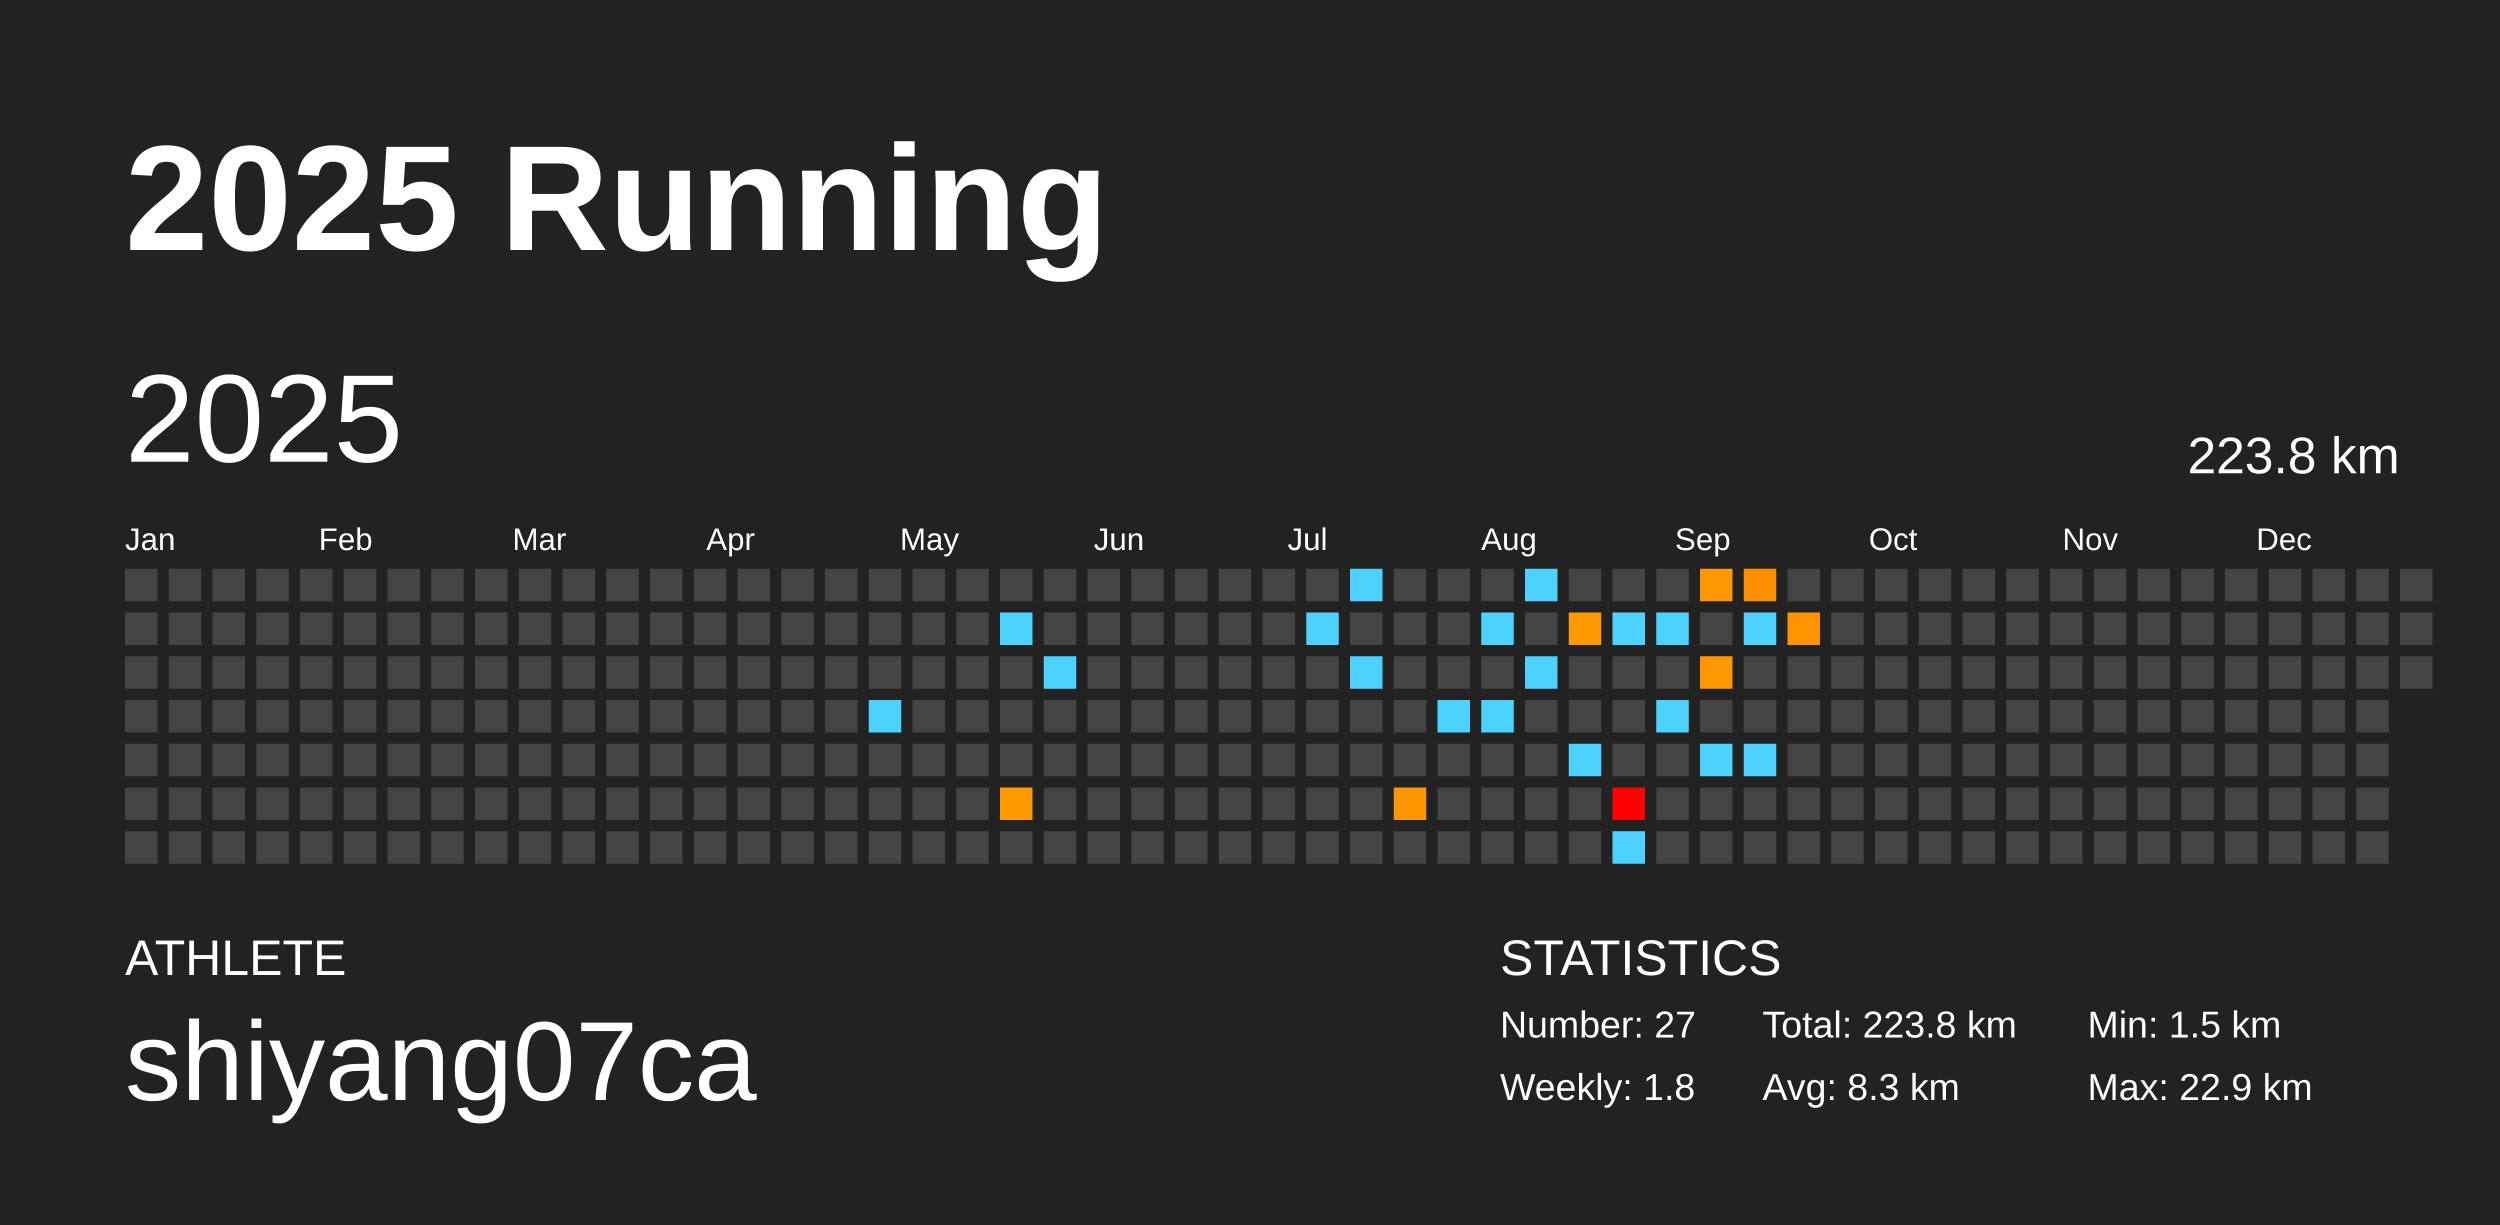
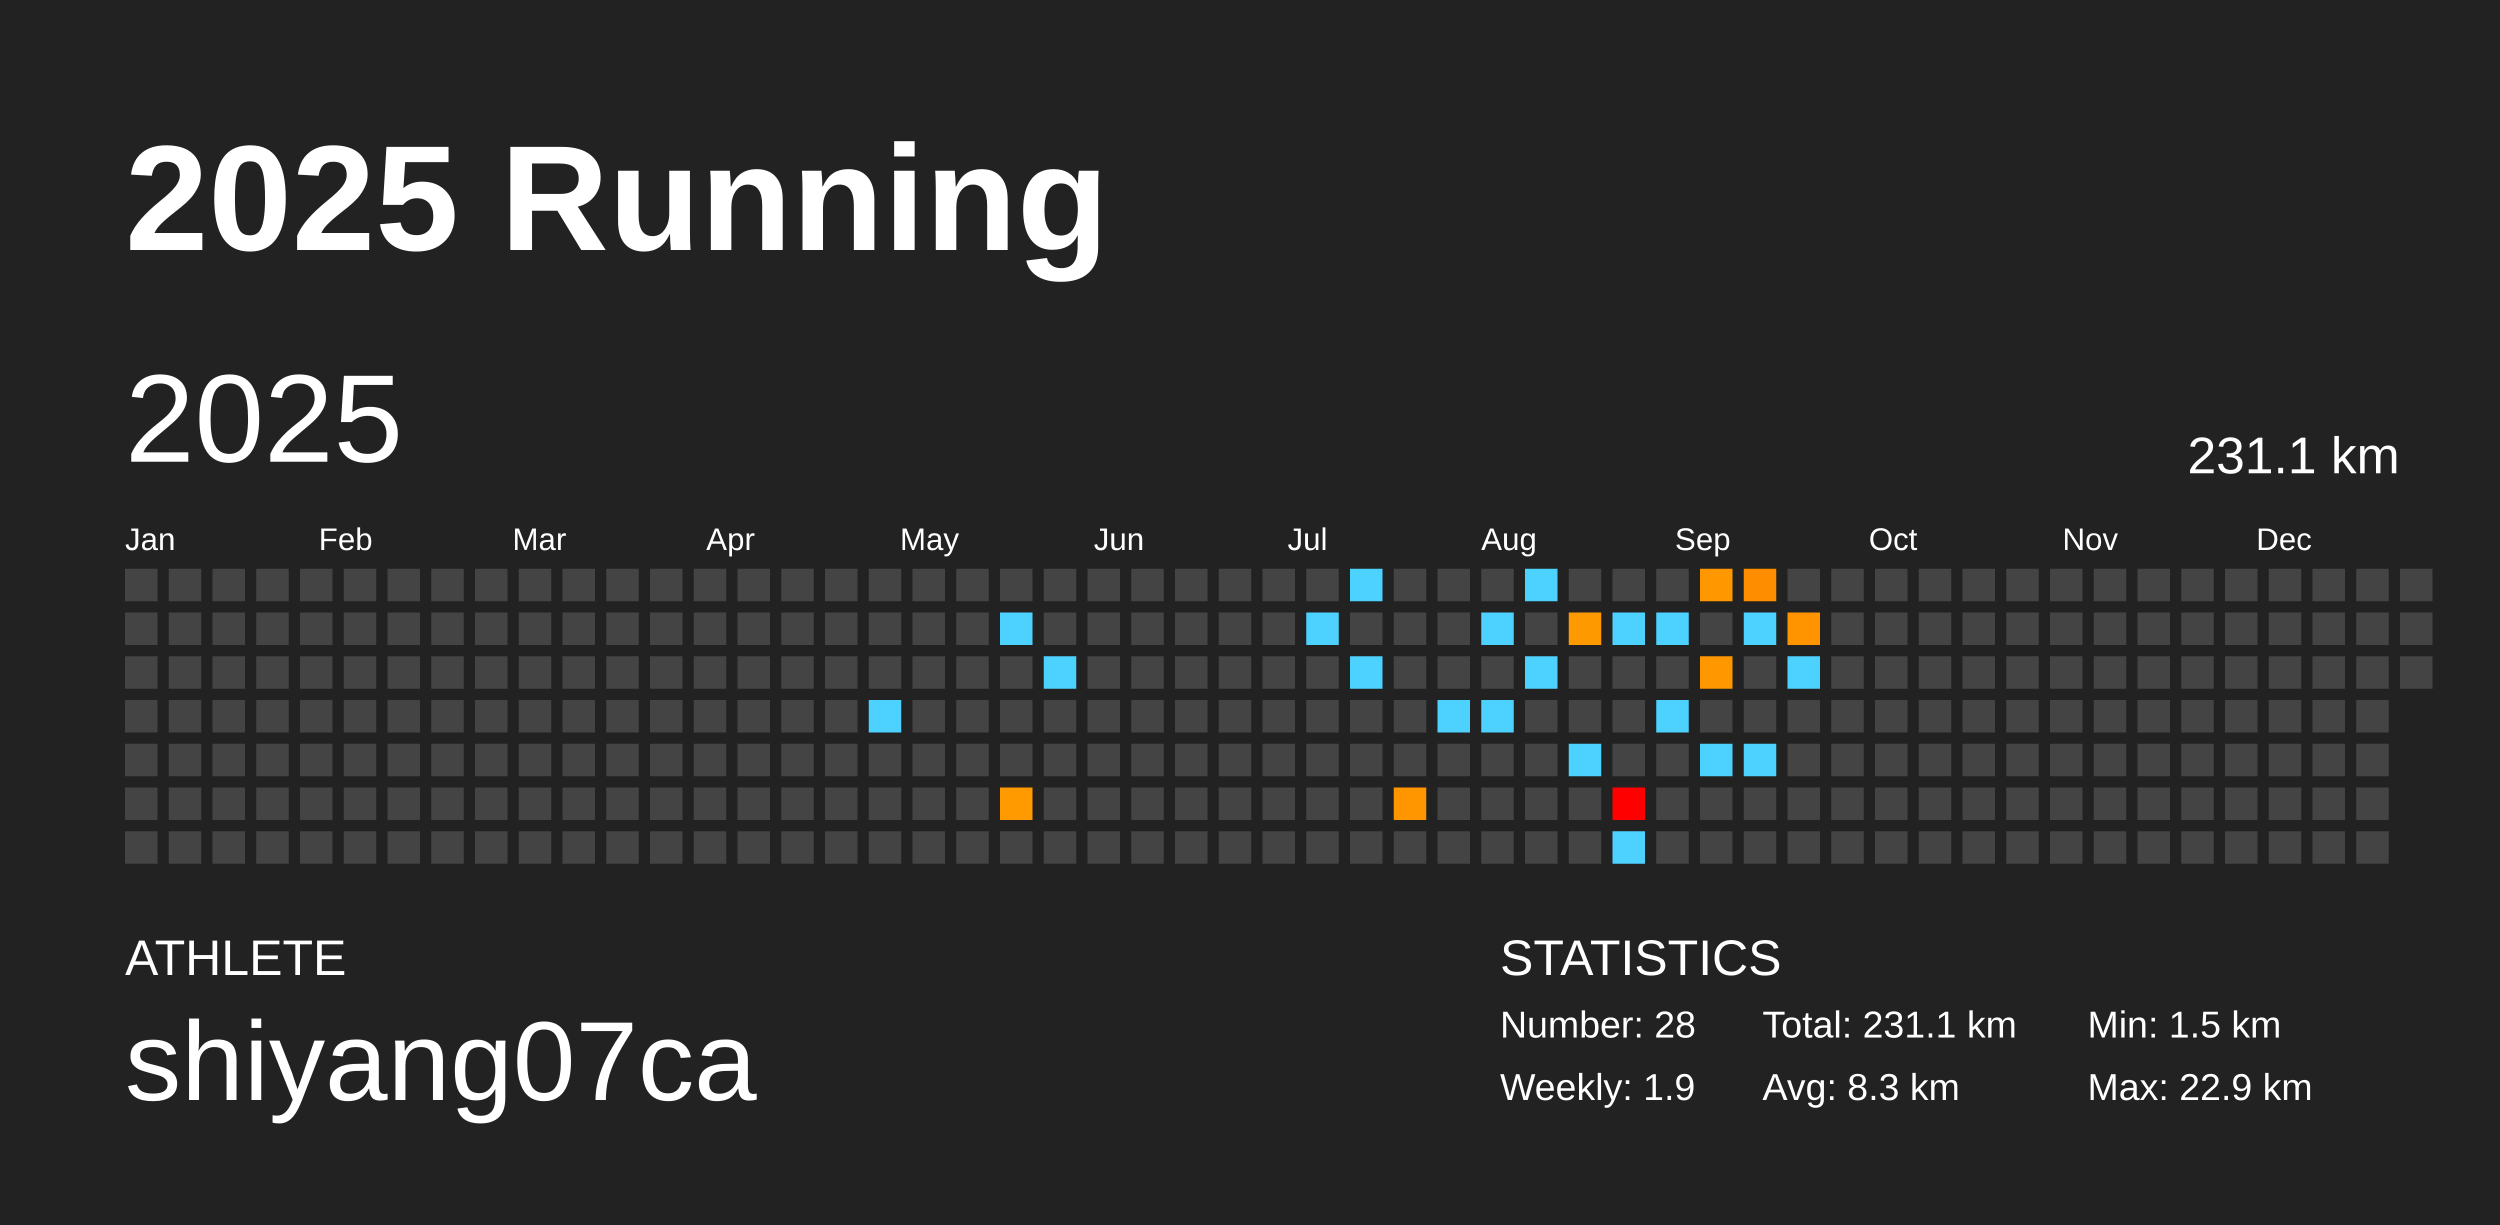
<svg xmlns="http://www.w3.org/2000/svg" baseProfile="full" height="98mm" version="1.1" viewBox="0,0,200,98" width="200mm">
  <defs />
  <rect fill="#222222" height="98" width="200" x="0" y="0" />
  <text fill="#FFFFFF" style="font-size:12px; font-family:Arial; font-weight:bold;" x="10" y="20">2025 Running</text>
  <text fill="#FFFFFF" style="font-size:4px; font-family:Arial" x="10" y="78">ATHLETE</text>
  <text fill="#FFFFFF" style="font-size:9px; font-family:Arial" x="10" y="88">shiyang07ca</text>
  <text fill="#FFFFFF" style="font-size:4px; font-family:Arial" x="120" y="78">STATISTICS</text>
-   <text fill="#FFFFFF" style="font-size:3px; font-family:Arial" x="120" y="83">Number: 27</text>
-   <text fill="#FFFFFF" style="font-size:3px; font-family:Arial" x="120" y="88">Weekly: 1.8</text>
-   <text fill="#FFFFFF" style="font-size:3px; font-family:Arial" x="141" y="83">Total: 223.8 km</text>
+   <text fill="#FFFFFF" style="font-size:3px; font-family:Arial" x="120" y="83">Number: 28</text>
+   <text fill="#FFFFFF" style="font-size:3px; font-family:Arial" x="120" y="88">Weekly: 1.9</text>
+   <text fill="#FFFFFF" style="font-size:3px; font-family:Arial" x="141" y="83">Total: 231.1 km</text>
  <text fill="#FFFFFF" style="font-size:3px; font-family:Arial" x="141" y="88">Avg: 8.3 km</text>
  <text fill="#FFFFFF" style="font-size:3px; font-family:Arial" x="167" y="83">Min: 1.5 km</text>
  <text fill="#FFFFFF" style="font-size:3px; font-family:Arial" x="167" y="88">Max: 22.9 km</text>
  <text dominant-baseline="hanging" fill="#FFFFFF" style="font-size:10.0px; font-family:Arial;" x="10" y="30">2025</text>
-   <text dominant-baseline="hanging" fill="#FFFFFF" style="font-size:4.125px; font-family:Arial;" x="175" y="35">223.8 km</text>
+   <text dominant-baseline="hanging" fill="#FFFFFF" style="font-size:4.125px; font-family:Arial;" x="175" y="35">231.1 km</text>
  <text fill="#FFFFFF" style="font-size:2.5px; font-family:Arial" x="10.0" y="44">Jan</text>
  <text fill="#FFFFFF" style="font-size:2.5px; font-family:Arial" x="25.5" y="44">Feb</text>
  <text fill="#FFFFFF" style="font-size:2.5px; font-family:Arial" x="41.0" y="44">Mar</text>
  <text fill="#FFFFFF" style="font-size:2.5px; font-family:Arial" x="56.5" y="44">Apr</text>
  <text fill="#FFFFFF" style="font-size:2.5px; font-family:Arial" x="72.0" y="44">May</text>
  <text fill="#FFFFFF" style="font-size:2.5px; font-family:Arial" x="87.5" y="44">Jun</text>
  <text fill="#FFFFFF" style="font-size:2.5px; font-family:Arial" x="103.0" y="44">Jul</text>
  <text fill="#FFFFFF" style="font-size:2.5px; font-family:Arial" x="118.5" y="44">Aug</text>
  <text fill="#FFFFFF" style="font-size:2.5px; font-family:Arial" x="134.0" y="44">Sep</text>
  <text fill="#FFFFFF" style="font-size:2.5px; font-family:Arial" x="149.5" y="44">Oct</text>
  <text fill="#FFFFFF" style="font-size:2.5px; font-family:Arial" x="165.0" y="44">Nov</text>
  <text fill="#FFFFFF" style="font-size:2.5px; font-family:Arial" x="180.5" y="44">Dec</text>
  <rect fill="#444444" height="2.6" width="2.6" x="10.0" y="45.5" />
  <rect fill="#444444" height="2.6" width="2.6" x="10.0" y="49.0" />
  <rect fill="#444444" height="2.6" width="2.6" x="10.0" y="52.5" />
  <rect fill="#444444" height="2.6" width="2.6" x="10.0" y="56.0" />
  <rect fill="#444444" height="2.6" width="2.6" x="10.0" y="59.5" />
  <rect fill="#444444" height="2.6" width="2.6" x="10.0" y="63.0" />
  <rect fill="#444444" height="2.6" width="2.6" x="10.0" y="66.5" />
  <rect fill="#444444" height="2.6" width="2.6" x="13.5" y="45.5" />
  <rect fill="#444444" height="2.6" width="2.6" x="13.5" y="49.0" />
  <rect fill="#444444" height="2.6" width="2.6" x="13.5" y="52.5" />
  <rect fill="#444444" height="2.6" width="2.6" x="13.5" y="56.0" />
  <rect fill="#444444" height="2.6" width="2.6" x="13.5" y="59.5" />
  <rect fill="#444444" height="2.6" width="2.6" x="13.5" y="63.0" />
  <rect fill="#444444" height="2.6" width="2.6" x="13.5" y="66.5" />
  <rect fill="#444444" height="2.6" width="2.6" x="17.0" y="45.5" />
  <rect fill="#444444" height="2.6" width="2.6" x="17.0" y="49.0" />
  <rect fill="#444444" height="2.6" width="2.6" x="17.0" y="52.5" />
  <rect fill="#444444" height="2.6" width="2.6" x="17.0" y="56.0" />
  <rect fill="#444444" height="2.6" width="2.6" x="17.0" y="59.5" />
  <rect fill="#444444" height="2.6" width="2.6" x="17.0" y="63.0" />
  <rect fill="#444444" height="2.6" width="2.6" x="17.0" y="66.5" />
  <rect fill="#444444" height="2.6" width="2.6" x="20.5" y="45.5" />
  <rect fill="#444444" height="2.6" width="2.6" x="20.5" y="49.0" />
  <rect fill="#444444" height="2.6" width="2.6" x="20.5" y="52.5" />
  <rect fill="#444444" height="2.6" width="2.6" x="20.5" y="56.0" />
  <rect fill="#444444" height="2.6" width="2.6" x="20.5" y="59.5" />
  <rect fill="#444444" height="2.6" width="2.6" x="20.5" y="63.0" />
  <rect fill="#444444" height="2.6" width="2.6" x="20.5" y="66.5" />
  <rect fill="#444444" height="2.6" width="2.6" x="24.0" y="45.5" />
  <rect fill="#444444" height="2.6" width="2.6" x="24.0" y="49.0" />
  <rect fill="#444444" height="2.6" width="2.6" x="24.0" y="52.5" />
  <rect fill="#444444" height="2.6" width="2.6" x="24.0" y="56.0" />
  <rect fill="#444444" height="2.6" width="2.6" x="24.0" y="59.5" />
  <rect fill="#444444" height="2.6" width="2.6" x="24.0" y="63.0" />
  <rect fill="#444444" height="2.6" width="2.6" x="24.0" y="66.5" />
  <rect fill="#444444" height="2.6" width="2.6" x="27.5" y="45.5" />
  <rect fill="#444444" height="2.6" width="2.6" x="27.5" y="49.0" />
  <rect fill="#444444" height="2.6" width="2.6" x="27.5" y="52.5" />
  <rect fill="#444444" height="2.6" width="2.6" x="27.5" y="56.0" />
  <rect fill="#444444" height="2.6" width="2.6" x="27.5" y="59.5" />
  <rect fill="#444444" height="2.6" width="2.6" x="27.5" y="63.0" />
  <rect fill="#444444" height="2.6" width="2.6" x="27.5" y="66.5" />
  <rect fill="#444444" height="2.6" width="2.6" x="31.0" y="45.5" />
  <rect fill="#444444" height="2.6" width="2.6" x="31.0" y="49.0" />
  <rect fill="#444444" height="2.6" width="2.6" x="31.0" y="52.5" />
  <rect fill="#444444" height="2.6" width="2.6" x="31.0" y="56.0" />
  <rect fill="#444444" height="2.6" width="2.6" x="31.0" y="59.5" />
  <rect fill="#444444" height="2.6" width="2.6" x="31.0" y="63.0" />
  <rect fill="#444444" height="2.6" width="2.6" x="31.0" y="66.5" />
  <rect fill="#444444" height="2.6" width="2.6" x="34.5" y="45.5" />
  <rect fill="#444444" height="2.6" width="2.6" x="34.5" y="49.0" />
  <rect fill="#444444" height="2.6" width="2.6" x="34.5" y="52.5" />
  <rect fill="#444444" height="2.6" width="2.6" x="34.5" y="56.0" />
  <rect fill="#444444" height="2.6" width="2.6" x="34.5" y="59.5" />
  <rect fill="#444444" height="2.6" width="2.6" x="34.5" y="63.0" />
  <rect fill="#444444" height="2.6" width="2.6" x="34.5" y="66.5" />
  <rect fill="#444444" height="2.6" width="2.6" x="38.0" y="45.5" />
  <rect fill="#444444" height="2.6" width="2.6" x="38.0" y="49.0" />
  <rect fill="#444444" height="2.6" width="2.6" x="38.0" y="52.5" />
  <rect fill="#444444" height="2.6" width="2.6" x="38.0" y="56.0" />
  <rect fill="#444444" height="2.6" width="2.6" x="38.0" y="59.5" />
  <rect fill="#444444" height="2.6" width="2.6" x="38.0" y="63.0" />
  <rect fill="#444444" height="2.6" width="2.6" x="38.0" y="66.5" />
  <rect fill="#444444" height="2.6" width="2.6" x="41.5" y="45.5" />
  <rect fill="#444444" height="2.6" width="2.6" x="41.5" y="49.0" />
  <rect fill="#444444" height="2.6" width="2.6" x="41.5" y="52.5" />
  <rect fill="#444444" height="2.6" width="2.6" x="41.5" y="56.0" />
  <rect fill="#444444" height="2.6" width="2.6" x="41.5" y="59.5" />
  <rect fill="#444444" height="2.6" width="2.6" x="41.5" y="63.0" />
  <rect fill="#444444" height="2.6" width="2.6" x="41.5" y="66.5" />
  <rect fill="#444444" height="2.6" width="2.6" x="45.0" y="45.5" />
  <rect fill="#444444" height="2.6" width="2.6" x="45.0" y="49.0" />
  <rect fill="#444444" height="2.6" width="2.6" x="45.0" y="52.5" />
  <rect fill="#444444" height="2.6" width="2.6" x="45.0" y="56.0" />
  <rect fill="#444444" height="2.6" width="2.6" x="45.0" y="59.5" />
  <rect fill="#444444" height="2.6" width="2.6" x="45.0" y="63.0" />
  <rect fill="#444444" height="2.6" width="2.6" x="45.0" y="66.5" />
  <rect fill="#444444" height="2.6" width="2.6" x="48.5" y="45.5" />
  <rect fill="#444444" height="2.6" width="2.6" x="48.5" y="49.0" />
  <rect fill="#444444" height="2.6" width="2.6" x="48.5" y="52.5" />
  <rect fill="#444444" height="2.6" width="2.6" x="48.5" y="56.0" />
  <rect fill="#444444" height="2.6" width="2.6" x="48.5" y="59.5" />
  <rect fill="#444444" height="2.6" width="2.6" x="48.5" y="63.0" />
  <rect fill="#444444" height="2.6" width="2.6" x="48.5" y="66.5" />
  <rect fill="#444444" height="2.6" width="2.6" x="52.0" y="45.5" />
  <rect fill="#444444" height="2.6" width="2.6" x="52.0" y="49.0" />
  <rect fill="#444444" height="2.6" width="2.6" x="52.0" y="52.5" />
  <rect fill="#444444" height="2.6" width="2.6" x="52.0" y="56.0" />
  <rect fill="#444444" height="2.6" width="2.6" x="52.0" y="59.5" />
  <rect fill="#444444" height="2.6" width="2.6" x="52.0" y="63.0" />
  <rect fill="#444444" height="2.6" width="2.6" x="52.0" y="66.5" />
  <rect fill="#444444" height="2.6" width="2.6" x="55.5" y="45.5" />
  <rect fill="#444444" height="2.6" width="2.6" x="55.5" y="49.0" />
  <rect fill="#444444" height="2.6" width="2.6" x="55.5" y="52.5" />
  <rect fill="#444444" height="2.6" width="2.6" x="55.5" y="56.0" />
  <rect fill="#444444" height="2.6" width="2.6" x="55.5" y="59.5" />
  <rect fill="#444444" height="2.6" width="2.6" x="55.5" y="63.0" />
  <rect fill="#444444" height="2.6" width="2.6" x="55.5" y="66.5" />
  <rect fill="#444444" height="2.6" width="2.6" x="59.0" y="45.5" />
  <rect fill="#444444" height="2.6" width="2.6" x="59.0" y="49.0" />
  <rect fill="#444444" height="2.6" width="2.6" x="59.0" y="52.5" />
  <rect fill="#444444" height="2.6" width="2.6" x="59.0" y="56.0" />
  <rect fill="#444444" height="2.6" width="2.6" x="59.0" y="59.5" />
  <rect fill="#444444" height="2.6" width="2.6" x="59.0" y="63.0" />
  <rect fill="#444444" height="2.6" width="2.6" x="59.0" y="66.5" />
  <rect fill="#444444" height="2.6" width="2.6" x="62.5" y="45.5" />
  <rect fill="#444444" height="2.6" width="2.6" x="62.5" y="49.0" />
  <rect fill="#444444" height="2.6" width="2.6" x="62.5" y="52.5" />
  <rect fill="#444444" height="2.6" width="2.6" x="62.5" y="56.0" />
  <rect fill="#444444" height="2.6" width="2.6" x="62.5" y="59.5" />
  <rect fill="#444444" height="2.6" width="2.6" x="62.5" y="63.0" />
  <rect fill="#444444" height="2.6" width="2.6" x="62.5" y="66.5" />
  <rect fill="#444444" height="2.6" width="2.6" x="66.0" y="45.5" />
  <rect fill="#444444" height="2.6" width="2.6" x="66.0" y="49.0" />
  <rect fill="#444444" height="2.6" width="2.6" x="66.0" y="52.5" />
  <rect fill="#444444" height="2.6" width="2.6" x="66.0" y="56.0" />
  <rect fill="#444444" height="2.6" width="2.6" x="66.0" y="59.5" />
  <rect fill="#444444" height="2.6" width="2.6" x="66.0" y="63.0" />
  <rect fill="#444444" height="2.6" width="2.6" x="66.0" y="66.5" />
  <rect fill="#444444" height="2.6" width="2.6" x="69.5" y="45.5" />
  <rect fill="#444444" height="2.6" width="2.6" x="69.5" y="49.0" />
  <rect fill="#444444" height="2.6" width="2.6" x="69.5" y="52.5" />
  <rect fill="#4dd2ff" height="2.6" width="2.6" x="69.5" y="56.0" />
  <rect fill="#444444" height="2.6" width="2.6" x="69.5" y="59.5" />
  <rect fill="#444444" height="2.6" width="2.6" x="69.5" y="63.0" />
  <rect fill="#444444" height="2.6" width="2.6" x="69.5" y="66.5" />
  <rect fill="#444444" height="2.6" width="2.6" x="73.0" y="45.5" />
  <rect fill="#444444" height="2.6" width="2.6" x="73.0" y="49.0" />
  <rect fill="#444444" height="2.6" width="2.6" x="73.0" y="52.5" />
  <rect fill="#444444" height="2.6" width="2.6" x="73.0" y="56.0" />
  <rect fill="#444444" height="2.6" width="2.6" x="73.0" y="59.5" />
  <rect fill="#444444" height="2.6" width="2.6" x="73.0" y="63.0" />
  <rect fill="#444444" height="2.6" width="2.6" x="73.0" y="66.5" />
  <rect fill="#444444" height="2.6" width="2.6" x="76.5" y="45.5" />
  <rect fill="#444444" height="2.6" width="2.6" x="76.5" y="49.0" />
  <rect fill="#444444" height="2.6" width="2.6" x="76.5" y="52.5" />
  <rect fill="#444444" height="2.6" width="2.6" x="76.5" y="56.0" />
  <rect fill="#444444" height="2.6" width="2.6" x="76.5" y="59.5" />
  <rect fill="#444444" height="2.6" width="2.6" x="76.5" y="63.0" />
  <rect fill="#444444" height="2.6" width="2.6" x="76.5" y="66.5" />
  <rect fill="#444444" height="2.6" width="2.6" x="80.0" y="45.5" />
  <rect fill="#4dd2ff" height="2.6" width="2.6" x="80.0" y="49.0" />
  <rect fill="#444444" height="2.6" width="2.6" x="80.0" y="52.5" />
  <rect fill="#444444" height="2.6" width="2.6" x="80.0" y="56.0" />
  <rect fill="#444444" height="2.6" width="2.6" x="80.0" y="59.5" />
  <rect fill="#ff9a00" height="2.6" width="2.6" x="80.0" y="63.0" />
  <rect fill="#444444" height="2.6" width="2.6" x="80.0" y="66.5" />
  <rect fill="#444444" height="2.6" width="2.6" x="83.5" y="45.5" />
  <rect fill="#444444" height="2.6" width="2.6" x="83.5" y="49.0" />
  <rect fill="#4dd2ff" height="2.6" width="2.6" x="83.5" y="52.5" />
  <rect fill="#444444" height="2.6" width="2.6" x="83.5" y="56.0" />
  <rect fill="#444444" height="2.6" width="2.6" x="83.5" y="59.5" />
  <rect fill="#444444" height="2.6" width="2.6" x="83.5" y="63.0" />
  <rect fill="#444444" height="2.6" width="2.6" x="83.5" y="66.5" />
  <rect fill="#444444" height="2.6" width="2.6" x="87.0" y="45.5" />
  <rect fill="#444444" height="2.6" width="2.6" x="87.0" y="49.0" />
  <rect fill="#444444" height="2.6" width="2.6" x="87.0" y="52.5" />
  <rect fill="#444444" height="2.6" width="2.6" x="87.0" y="56.0" />
  <rect fill="#444444" height="2.6" width="2.6" x="87.0" y="59.5" />
  <rect fill="#444444" height="2.6" width="2.6" x="87.0" y="63.0" />
  <rect fill="#444444" height="2.6" width="2.6" x="87.0" y="66.5" />
  <rect fill="#444444" height="2.6" width="2.6" x="90.5" y="45.5" />
  <rect fill="#444444" height="2.6" width="2.6" x="90.5" y="49.0" />
  <rect fill="#444444" height="2.6" width="2.6" x="90.5" y="52.5" />
  <rect fill="#444444" height="2.6" width="2.6" x="90.5" y="56.0" />
  <rect fill="#444444" height="2.6" width="2.6" x="90.5" y="59.5" />
  <rect fill="#444444" height="2.6" width="2.6" x="90.5" y="63.0" />
  <rect fill="#444444" height="2.6" width="2.6" x="90.5" y="66.5" />
  <rect fill="#444444" height="2.6" width="2.6" x="94.0" y="45.5" />
  <rect fill="#444444" height="2.6" width="2.6" x="94.0" y="49.0" />
  <rect fill="#444444" height="2.6" width="2.6" x="94.0" y="52.5" />
  <rect fill="#444444" height="2.6" width="2.6" x="94.0" y="56.0" />
  <rect fill="#444444" height="2.6" width="2.6" x="94.0" y="59.5" />
  <rect fill="#444444" height="2.6" width="2.6" x="94.0" y="63.0" />
  <rect fill="#444444" height="2.6" width="2.6" x="94.0" y="66.5" />
  <rect fill="#444444" height="2.6" width="2.6" x="97.5" y="45.5" />
  <rect fill="#444444" height="2.6" width="2.6" x="97.5" y="49.0" />
  <rect fill="#444444" height="2.6" width="2.6" x="97.5" y="52.5" />
  <rect fill="#444444" height="2.6" width="2.6" x="97.5" y="56.0" />
  <rect fill="#444444" height="2.6" width="2.6" x="97.5" y="59.5" />
  <rect fill="#444444" height="2.6" width="2.6" x="97.5" y="63.0" />
  <rect fill="#444444" height="2.6" width="2.6" x="97.5" y="66.5" />
  <rect fill="#444444" height="2.6" width="2.6" x="101.0" y="45.5" />
  <rect fill="#444444" height="2.6" width="2.6" x="101.0" y="49.0" />
  <rect fill="#444444" height="2.6" width="2.6" x="101.0" y="52.5" />
  <rect fill="#444444" height="2.6" width="2.6" x="101.0" y="56.0" />
  <rect fill="#444444" height="2.6" width="2.6" x="101.0" y="59.5" />
  <rect fill="#444444" height="2.6" width="2.6" x="101.0" y="63.0" />
  <rect fill="#444444" height="2.6" width="2.6" x="101.0" y="66.5" />
  <rect fill="#444444" height="2.6" width="2.6" x="104.5" y="45.5" />
  <rect fill="#4dd2ff" height="2.6" width="2.6" x="104.5" y="49.0" />
  <rect fill="#444444" height="2.6" width="2.6" x="104.5" y="52.5" />
  <rect fill="#444444" height="2.6" width="2.6" x="104.5" y="56.0" />
  <rect fill="#444444" height="2.6" width="2.6" x="104.5" y="59.5" />
  <rect fill="#444444" height="2.6" width="2.6" x="104.5" y="63.0" />
  <rect fill="#444444" height="2.6" width="2.6" x="104.5" y="66.5" />
  <rect fill="#4dd2ff" height="2.6" width="2.6" x="108.0" y="45.5" />
  <rect fill="#444444" height="2.6" width="2.6" x="108.0" y="49.0" />
  <rect fill="#4dd2ff" height="2.6" width="2.6" x="108.0" y="52.5" />
  <rect fill="#444444" height="2.6" width="2.6" x="108.0" y="56.0" />
  <rect fill="#444444" height="2.6" width="2.6" x="108.0" y="59.5" />
  <rect fill="#444444" height="2.6" width="2.6" x="108.0" y="63.0" />
  <rect fill="#444444" height="2.6" width="2.6" x="108.0" y="66.5" />
  <rect fill="#444444" height="2.6" width="2.6" x="111.5" y="45.5" />
  <rect fill="#444444" height="2.6" width="2.6" x="111.5" y="49.0" />
  <rect fill="#444444" height="2.6" width="2.6" x="111.5" y="52.5" />
  <rect fill="#444444" height="2.6" width="2.6" x="111.5" y="56.0" />
  <rect fill="#444444" height="2.6" width="2.6" x="111.5" y="59.5" />
  <rect fill="#ff9600" height="2.6" width="2.6" x="111.5" y="63.0" />
  <rect fill="#444444" height="2.6" width="2.6" x="111.5" y="66.5" />
  <rect fill="#444444" height="2.6" width="2.6" x="115.0" y="45.5" />
  <rect fill="#444444" height="2.6" width="2.6" x="115.0" y="49.0" />
  <rect fill="#444444" height="2.6" width="2.6" x="115.0" y="52.5" />
  <rect fill="#4dd2ff" height="2.6" width="2.6" x="115.0" y="56.0" />
  <rect fill="#444444" height="2.6" width="2.6" x="115.0" y="59.5" />
  <rect fill="#444444" height="2.6" width="2.6" x="115.0" y="63.0" />
  <rect fill="#444444" height="2.6" width="2.6" x="115.0" y="66.5" />
  <rect fill="#444444" height="2.6" width="2.6" x="118.5" y="45.5" />
  <rect fill="#4dd2ff" height="2.6" width="2.6" x="118.5" y="49.0" />
  <rect fill="#444444" height="2.6" width="2.6" x="118.5" y="52.5" />
  <rect fill="#4dd2ff" height="2.6" width="2.6" x="118.5" y="56.0" />
  <rect fill="#444444" height="2.6" width="2.6" x="118.5" y="59.5" />
  <rect fill="#444444" height="2.6" width="2.6" x="118.5" y="63.0" />
  <rect fill="#444444" height="2.6" width="2.6" x="118.5" y="66.5" />
  <rect fill="#4dd2ff" height="2.6" width="2.6" x="122.0" y="45.5" />
  <rect fill="#444444" height="2.6" width="2.6" x="122.0" y="49.0" />
  <rect fill="#4dd2ff" height="2.6" width="2.6" x="122.0" y="52.5" />
  <rect fill="#444444" height="2.6" width="2.6" x="122.0" y="56.0" />
  <rect fill="#444444" height="2.6" width="2.6" x="122.0" y="59.5" />
  <rect fill="#444444" height="2.6" width="2.6" x="122.0" y="63.0" />
  <rect fill="#444444" height="2.6" width="2.6" x="122.0" y="66.5" />
  <rect fill="#444444" height="2.6" width="2.6" x="125.5" y="45.5" />
  <rect fill="#ff9900" height="2.6" width="2.6" x="125.5" y="49.0" />
  <rect fill="#444444" height="2.6" width="2.6" x="125.5" y="52.5" />
  <rect fill="#444444" height="2.6" width="2.6" x="125.5" y="56.0" />
  <rect fill="#4dd2ff" height="2.6" width="2.6" x="125.5" y="59.5" />
  <rect fill="#444444" height="2.6" width="2.6" x="125.5" y="63.0" />
  <rect fill="#444444" height="2.6" width="2.6" x="125.5" y="66.5" />
  <rect fill="#444444" height="2.6" width="2.6" x="129.0" y="45.5" />
  <rect fill="#4dd2ff" height="2.6" width="2.6" x="129.0" y="49.0" />
  <rect fill="#444444" height="2.6" width="2.6" x="129.0" y="52.5" />
  <rect fill="#444444" height="2.6" width="2.6" x="129.0" y="56.0" />
  <rect fill="#444444" height="2.6" width="2.6" x="129.0" y="59.5" />
  <rect fill="red" height="2.6" width="2.6" x="129.0" y="63.0" />
  <rect fill="#4dd2ff" height="2.6" width="2.6" x="129.0" y="66.5" />
  <rect fill="#444444" height="2.6" width="2.6" x="132.5" y="45.5" />
  <rect fill="#4dd2ff" height="2.6" width="2.6" x="132.5" y="49.0" />
  <rect fill="#444444" height="2.6" width="2.6" x="132.5" y="52.5" />
  <rect fill="#4dd2ff" height="2.6" width="2.6" x="132.5" y="56.0" />
  <rect fill="#444444" height="2.6" width="2.6" x="132.5" y="59.5" />
  <rect fill="#444444" height="2.6" width="2.6" x="132.5" y="63.0" />
  <rect fill="#444444" height="2.6" width="2.6" x="132.5" y="66.5" />
  <rect fill="#ff9800" height="2.6" width="2.6" x="136.0" y="45.5" />
  <rect fill="#444444" height="2.6" width="2.6" x="136.0" y="49.0" />
  <rect fill="#ff9800" height="2.6" width="2.6" x="136.0" y="52.5" />
  <rect fill="#444444" height="2.6" width="2.6" x="136.0" y="56.0" />
  <rect fill="#4dd2ff" height="2.6" width="2.6" x="136.0" y="59.5" />
  <rect fill="#444444" height="2.6" width="2.6" x="136.0" y="63.0" />
  <rect fill="#444444" height="2.6" width="2.6" x="136.0" y="66.5" />
  <rect fill="#ff8d00" height="2.6" width="2.6" x="139.5" y="45.5" />
  <rect fill="#4dd2ff" height="2.6" width="2.6" x="139.5" y="49.0" />
  <rect fill="#444444" height="2.6" width="2.6" x="139.5" y="52.5" />
  <rect fill="#444444" height="2.6" width="2.6" x="139.5" y="56.0" />
  <rect fill="#4dd2ff" height="2.6" width="2.6" x="139.5" y="59.5" />
  <rect fill="#444444" height="2.6" width="2.6" x="139.5" y="63.0" />
  <rect fill="#444444" height="2.6" width="2.6" x="139.5" y="66.5" />
  <rect fill="#444444" height="2.6" width="2.6" x="143.0" y="45.5" />
  <rect fill="#ff9300" height="2.6" width="2.6" x="143.0" y="49.0" />
-   <rect fill="#444444" height="2.6" width="2.6" x="143.0" y="52.5" />
+   <rect fill="#4dd2ff" height="2.6" width="2.6" x="143.0" y="52.5" />
  <rect fill="#444444" height="2.6" width="2.6" x="143.0" y="56.0" />
  <rect fill="#444444" height="2.6" width="2.6" x="143.0" y="59.5" />
  <rect fill="#444444" height="2.6" width="2.6" x="143.0" y="63.0" />
  <rect fill="#444444" height="2.6" width="2.6" x="143.0" y="66.5" />
  <rect fill="#444444" height="2.6" width="2.6" x="146.5" y="45.5" />
  <rect fill="#444444" height="2.6" width="2.6" x="146.5" y="49.0" />
  <rect fill="#444444" height="2.6" width="2.6" x="146.5" y="52.5" />
  <rect fill="#444444" height="2.6" width="2.6" x="146.5" y="56.0" />
  <rect fill="#444444" height="2.6" width="2.6" x="146.5" y="59.5" />
  <rect fill="#444444" height="2.6" width="2.6" x="146.5" y="63.0" />
  <rect fill="#444444" height="2.6" width="2.6" x="146.5" y="66.5" />
  <rect fill="#444444" height="2.6" width="2.6" x="150.0" y="45.5" />
  <rect fill="#444444" height="2.6" width="2.6" x="150.0" y="49.0" />
  <rect fill="#444444" height="2.6" width="2.6" x="150.0" y="52.5" />
  <rect fill="#444444" height="2.6" width="2.6" x="150.0" y="56.0" />
  <rect fill="#444444" height="2.6" width="2.6" x="150.0" y="59.5" />
  <rect fill="#444444" height="2.6" width="2.6" x="150.0" y="63.0" />
  <rect fill="#444444" height="2.6" width="2.6" x="150.0" y="66.5" />
  <rect fill="#444444" height="2.6" width="2.6" x="153.5" y="45.5" />
  <rect fill="#444444" height="2.6" width="2.6" x="153.5" y="49.0" />
  <rect fill="#444444" height="2.6" width="2.6" x="153.5" y="52.5" />
  <rect fill="#444444" height="2.6" width="2.6" x="153.5" y="56.0" />
  <rect fill="#444444" height="2.6" width="2.6" x="153.5" y="59.5" />
  <rect fill="#444444" height="2.6" width="2.6" x="153.5" y="63.0" />
  <rect fill="#444444" height="2.6" width="2.6" x="153.5" y="66.5" />
  <rect fill="#444444" height="2.6" width="2.6" x="157.0" y="45.5" />
  <rect fill="#444444" height="2.6" width="2.6" x="157.0" y="49.0" />
  <rect fill="#444444" height="2.6" width="2.6" x="157.0" y="52.5" />
  <rect fill="#444444" height="2.6" width="2.6" x="157.0" y="56.0" />
  <rect fill="#444444" height="2.6" width="2.6" x="157.0" y="59.5" />
  <rect fill="#444444" height="2.6" width="2.6" x="157.0" y="63.0" />
  <rect fill="#444444" height="2.6" width="2.6" x="157.0" y="66.5" />
  <rect fill="#444444" height="2.6" width="2.6" x="160.5" y="45.5" />
  <rect fill="#444444" height="2.6" width="2.6" x="160.5" y="49.0" />
  <rect fill="#444444" height="2.6" width="2.6" x="160.5" y="52.5" />
  <rect fill="#444444" height="2.6" width="2.6" x="160.5" y="56.0" />
  <rect fill="#444444" height="2.6" width="2.6" x="160.5" y="59.5" />
  <rect fill="#444444" height="2.6" width="2.6" x="160.5" y="63.0" />
  <rect fill="#444444" height="2.6" width="2.6" x="160.5" y="66.5" />
  <rect fill="#444444" height="2.6" width="2.6" x="164.0" y="45.5" />
  <rect fill="#444444" height="2.6" width="2.6" x="164.0" y="49.0" />
  <rect fill="#444444" height="2.6" width="2.6" x="164.0" y="52.5" />
  <rect fill="#444444" height="2.6" width="2.6" x="164.0" y="56.0" />
  <rect fill="#444444" height="2.6" width="2.6" x="164.0" y="59.5" />
  <rect fill="#444444" height="2.6" width="2.6" x="164.0" y="63.0" />
  <rect fill="#444444" height="2.6" width="2.6" x="164.0" y="66.5" />
  <rect fill="#444444" height="2.6" width="2.6" x="167.5" y="45.5" />
  <rect fill="#444444" height="2.6" width="2.6" x="167.5" y="49.0" />
  <rect fill="#444444" height="2.6" width="2.6" x="167.5" y="52.5" />
  <rect fill="#444444" height="2.6" width="2.6" x="167.5" y="56.0" />
  <rect fill="#444444" height="2.6" width="2.6" x="167.5" y="59.5" />
  <rect fill="#444444" height="2.6" width="2.6" x="167.5" y="63.0" />
  <rect fill="#444444" height="2.6" width="2.6" x="167.5" y="66.5" />
  <rect fill="#444444" height="2.6" width="2.6" x="171.0" y="45.5" />
  <rect fill="#444444" height="2.6" width="2.6" x="171.0" y="49.0" />
  <rect fill="#444444" height="2.6" width="2.6" x="171.0" y="52.5" />
  <rect fill="#444444" height="2.6" width="2.6" x="171.0" y="56.0" />
  <rect fill="#444444" height="2.6" width="2.6" x="171.0" y="59.5" />
  <rect fill="#444444" height="2.6" width="2.6" x="171.0" y="63.0" />
  <rect fill="#444444" height="2.6" width="2.6" x="171.0" y="66.5" />
  <rect fill="#444444" height="2.6" width="2.6" x="174.5" y="45.5" />
  <rect fill="#444444" height="2.6" width="2.6" x="174.5" y="49.0" />
  <rect fill="#444444" height="2.6" width="2.6" x="174.5" y="52.5" />
  <rect fill="#444444" height="2.6" width="2.6" x="174.5" y="56.0" />
  <rect fill="#444444" height="2.6" width="2.6" x="174.5" y="59.5" />
  <rect fill="#444444" height="2.6" width="2.6" x="174.5" y="63.0" />
  <rect fill="#444444" height="2.6" width="2.6" x="174.5" y="66.5" />
  <rect fill="#444444" height="2.6" width="2.6" x="178.0" y="45.5" />
  <rect fill="#444444" height="2.6" width="2.6" x="178.0" y="49.0" />
  <rect fill="#444444" height="2.6" width="2.6" x="178.0" y="52.5" />
  <rect fill="#444444" height="2.6" width="2.6" x="178.0" y="56.0" />
  <rect fill="#444444" height="2.6" width="2.6" x="178.0" y="59.5" />
  <rect fill="#444444" height="2.6" width="2.6" x="178.0" y="63.0" />
  <rect fill="#444444" height="2.6" width="2.6" x="178.0" y="66.5" />
  <rect fill="#444444" height="2.6" width="2.6" x="181.5" y="45.5" />
  <rect fill="#444444" height="2.6" width="2.6" x="181.5" y="49.0" />
  <rect fill="#444444" height="2.6" width="2.6" x="181.5" y="52.5" />
  <rect fill="#444444" height="2.6" width="2.6" x="181.5" y="56.0" />
  <rect fill="#444444" height="2.6" width="2.6" x="181.5" y="59.5" />
  <rect fill="#444444" height="2.6" width="2.6" x="181.5" y="63.0" />
  <rect fill="#444444" height="2.6" width="2.6" x="181.5" y="66.5" />
  <rect fill="#444444" height="2.6" width="2.6" x="185.0" y="45.5" />
  <rect fill="#444444" height="2.6" width="2.6" x="185.0" y="49.0" />
  <rect fill="#444444" height="2.6" width="2.6" x="185.0" y="52.5" />
  <rect fill="#444444" height="2.6" width="2.6" x="185.0" y="56.0" />
  <rect fill="#444444" height="2.6" width="2.6" x="185.0" y="59.5" />
  <rect fill="#444444" height="2.6" width="2.6" x="185.0" y="63.0" />
  <rect fill="#444444" height="2.6" width="2.6" x="185.0" y="66.5" />
  <rect fill="#444444" height="2.6" width="2.6" x="188.5" y="45.5" />
  <rect fill="#444444" height="2.6" width="2.6" x="188.5" y="49.0" />
  <rect fill="#444444" height="2.6" width="2.6" x="188.5" y="52.5" />
  <rect fill="#444444" height="2.6" width="2.6" x="188.5" y="56.0" />
  <rect fill="#444444" height="2.6" width="2.6" x="188.5" y="59.5" />
  <rect fill="#444444" height="2.6" width="2.6" x="188.5" y="63.0" />
  <rect fill="#444444" height="2.6" width="2.6" x="188.5" y="66.5" />
  <rect fill="#444444" height="2.6" width="2.6" x="192.0" y="45.5" />
  <rect fill="#444444" height="2.6" width="2.6" x="192.0" y="49.0" />
  <rect fill="#444444" height="2.6" width="2.6" x="192.0" y="52.5" />
</svg>
